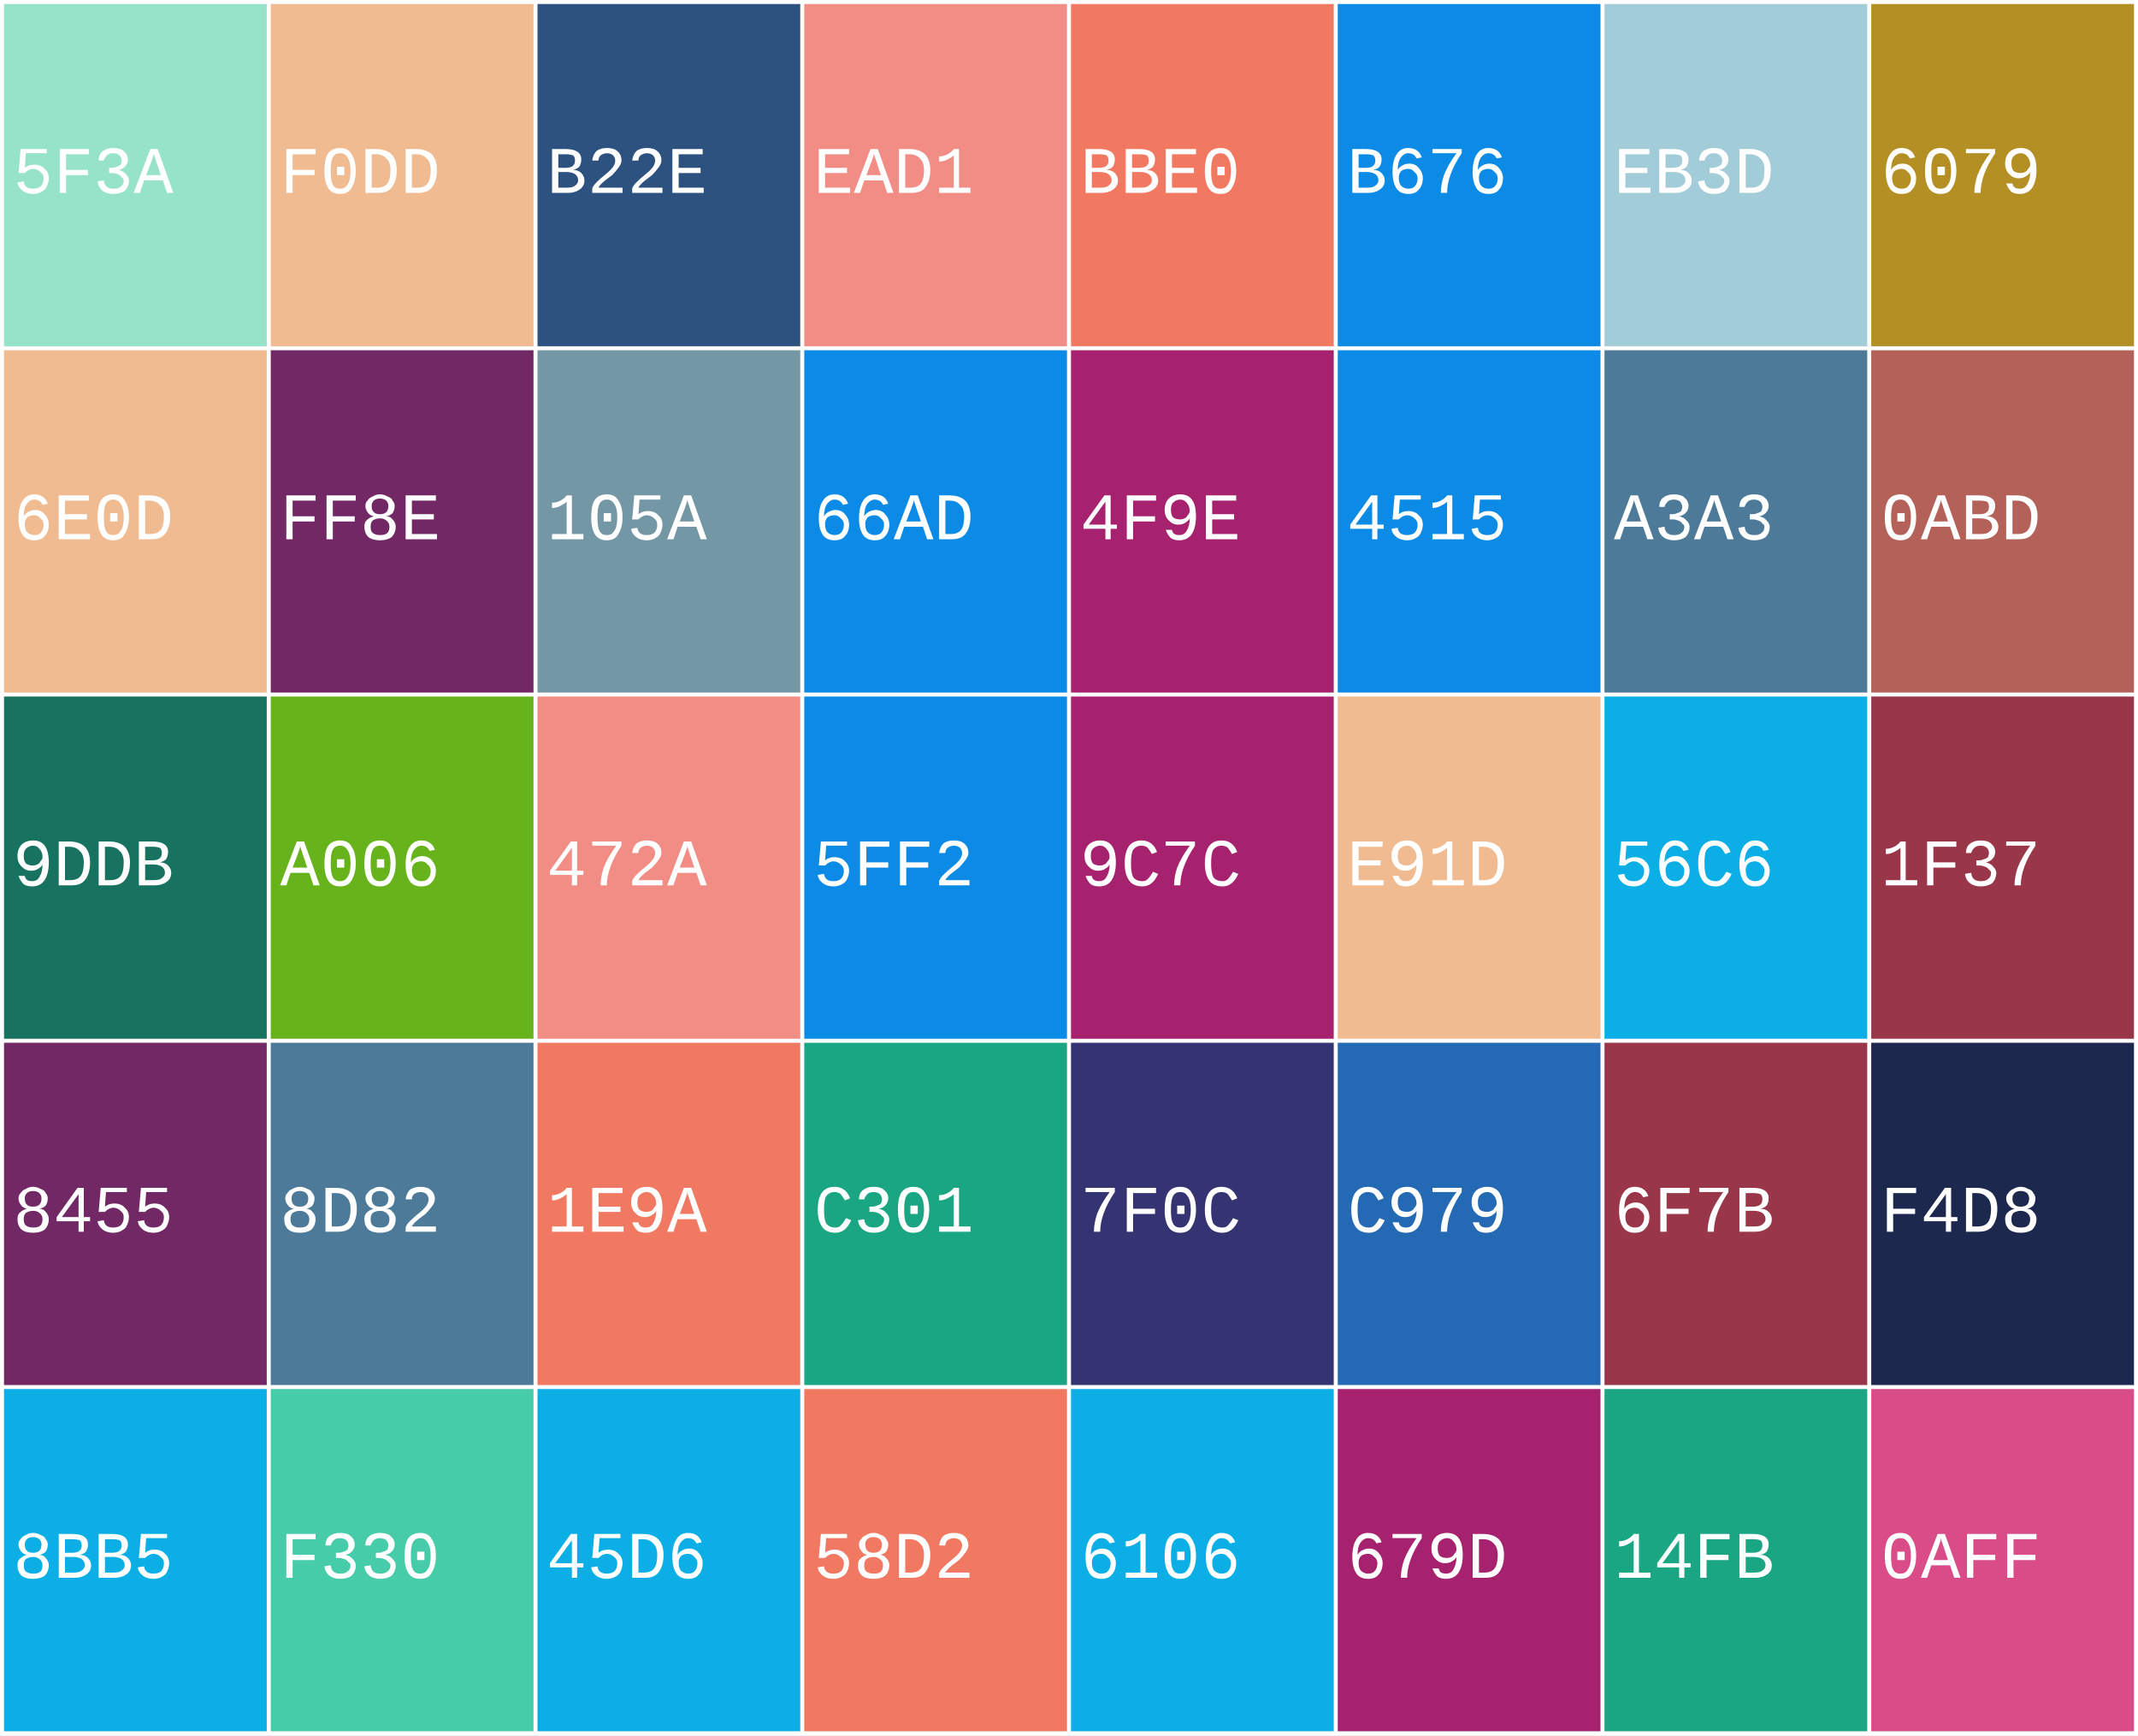
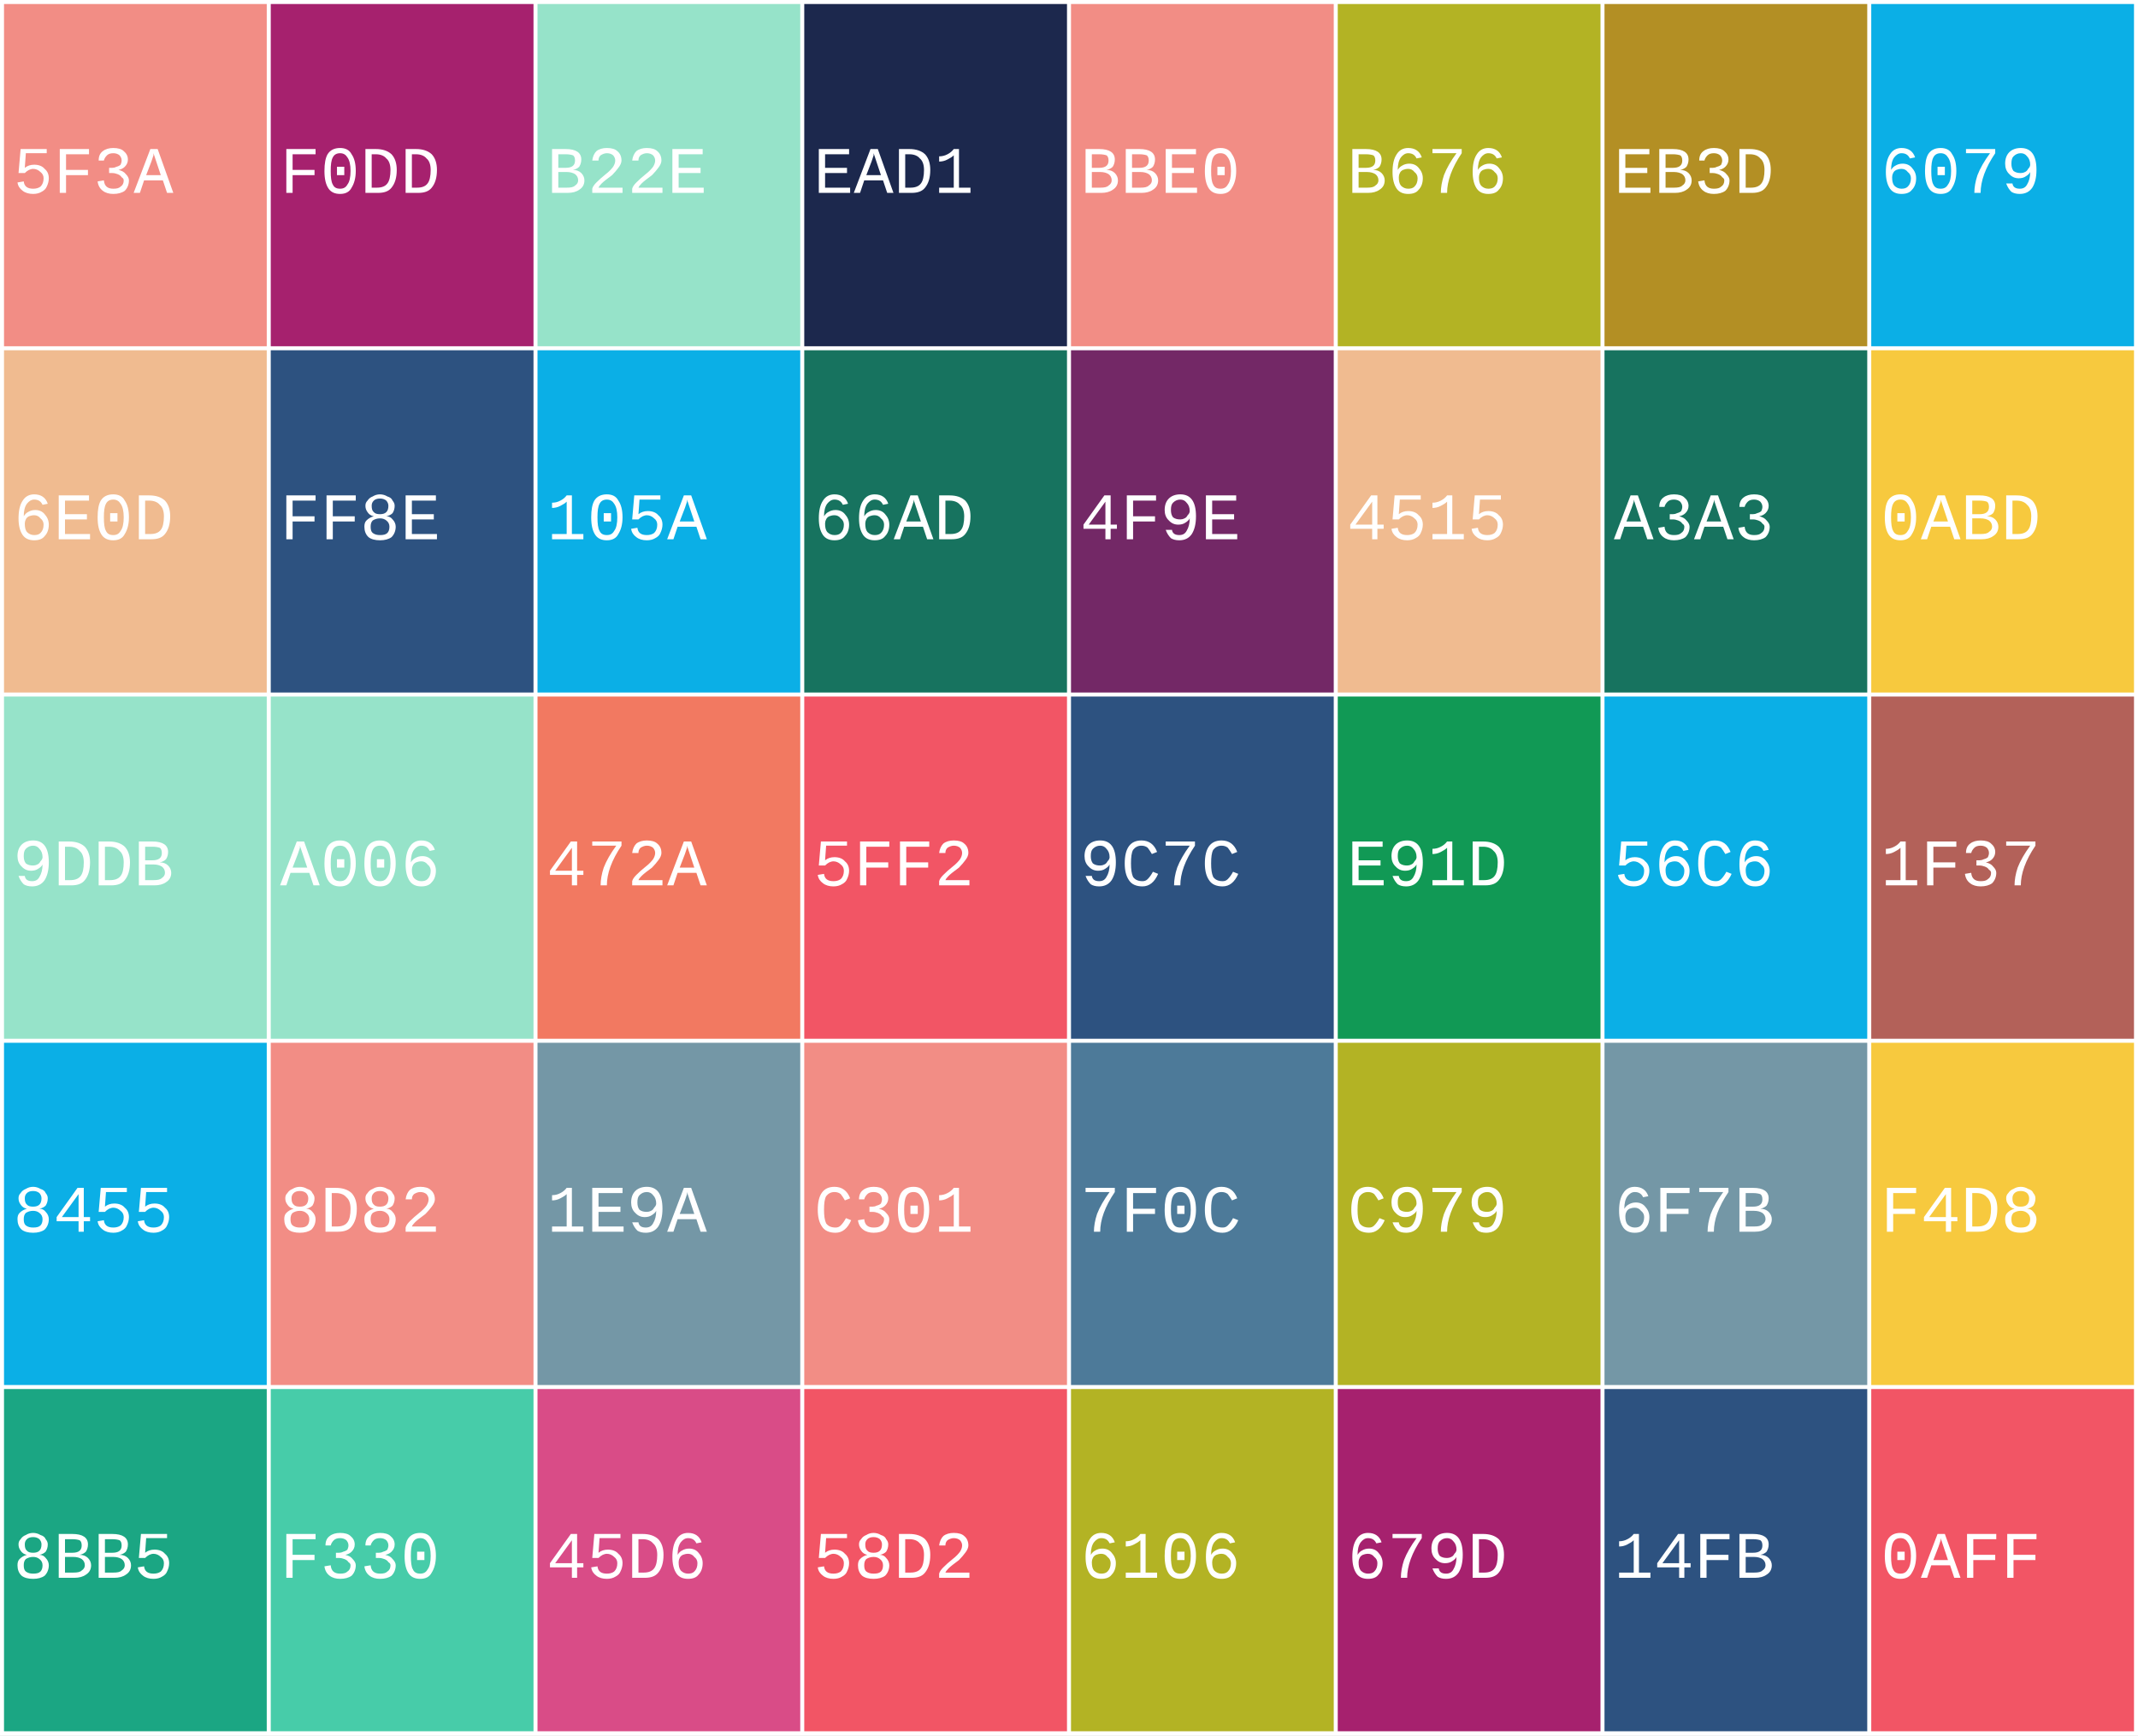
<svg xmlns="http://www.w3.org/2000/svg" width="31.996mm" height="25.97mm" viewBox="0 0 31.996 25.97" version="1.1" id="svg1">
  <g>
    <rect style="fill:#FFFFFF;fill-opacity:1" id="rect1" width="31.996" height="25.97" x="0" y="0" />
-     <rect style="fill:#0bafe6;fill-opacity:1" id="rect1" width="3.932" height="5.122" x="0.06" y="20.788" />
+     <rect style="fill:#1ba683;fill-opacity:1" id="rect1" width="3.932" height="5.122" x="0.06" y="20.788" />
    <rect style="fill:#47cca9;fill-opacity:1" id="rect1" width="3.932" height="5.122" x="4.052" y="20.788" />
-     <rect style="fill:#0bafe6;fill-opacity:1" id="rect1" width="3.932" height="5.122" x="8.044" y="20.788" />
-     <rect style="fill:#f27961;fill-opacity:1" id="rect1" width="3.932" height="5.122" x="12.036" y="20.788" />
-     <rect style="fill:#0bafe6;fill-opacity:1" id="rect1" width="3.932" height="5.122" x="16.028" y="20.788" />
+     <rect style="fill:#d94c87;fill-opacity:1" id="rect1" width="3.932" height="5.122" x="8.044" y="20.788" />
+     <rect style="fill:#f25565;fill-opacity:1" id="rect1" width="3.932" height="5.122" x="12.036" y="20.788" />
+     <rect style="fill:#b3b324;fill-opacity:1" id="rect1" width="3.932" height="5.122" x="16.028" y="20.788" />
    <rect style="fill:#a6216e;fill-opacity:1" id="rect1" width="3.932" height="5.122" x="20.02" y="20.788" />
-     <rect style="fill:#1ba683;fill-opacity:1" id="rect1" width="3.932" height="5.122" x="24.012" y="20.788" />
-     <rect style="fill:#d94c87;fill-opacity:1" id="rect1" width="3.932" height="5.122" x="28.004" y="20.788" />
-     <rect style="fill:#732866;fill-opacity:1" id="rect1" width="3.932" height="5.122" x="0.06" y="15.606" />
-     <rect style="fill:#4d7a99;fill-opacity:1" id="rect1" width="3.932" height="5.122" x="4.052" y="15.606" />
-     <rect style="fill:#f27961;fill-opacity:1" id="rect1" width="3.932" height="5.122" x="8.044" y="15.606" />
-     <rect style="fill:#1ba683;fill-opacity:1" id="rect1" width="3.932" height="5.122" x="12.036" y="15.606" />
-     <rect style="fill:#343473;fill-opacity:1" id="rect1" width="3.932" height="5.122" x="16.028" y="15.606" />
-     <rect style="fill:#2469b3;fill-opacity:1" id="rect1" width="3.932" height="5.122" x="20.02" y="15.606" />
-     <rect style="fill:#993649;fill-opacity:1" id="rect1" width="3.932" height="5.122" x="24.012" y="15.606" />
-     <rect style="fill:#1c284d;fill-opacity:1" id="rect1" width="3.932" height="5.122" x="28.004" y="15.606" />
-     <rect style="fill:#17735f;fill-opacity:1" id="rect1" width="3.932" height="5.122" x="0.06" y="10.424" />
-     <rect style="fill:#67b31b;fill-opacity:1" id="rect1" width="3.932" height="5.122" x="4.052" y="10.424" />
-     <rect style="fill:#f28d85;fill-opacity:1" id="rect1" width="3.932" height="5.122" x="8.044" y="10.424" />
-     <rect style="fill:#0b8be6;fill-opacity:1" id="rect1" width="3.932" height="5.122" x="12.036" y="10.424" />
-     <rect style="fill:#a6216e;fill-opacity:1" id="rect1" width="3.932" height="5.122" x="16.028" y="10.424" />
-     <rect style="fill:#f0bb90;fill-opacity:1" id="rect1" width="3.932" height="5.122" x="20.02" y="10.424" />
+     <rect style="fill:#2d5280;fill-opacity:1" id="rect1" width="3.932" height="5.122" x="24.012" y="20.788" />
+     <rect style="fill:#f25565;fill-opacity:1" id="rect1" width="3.932" height="5.122" x="28.004" y="20.788" />
+     <rect style="fill:#0bafe6;fill-opacity:1" id="rect1" width="3.932" height="5.122" x="0.06" y="15.606" />
+     <rect style="fill:#f28d85;fill-opacity:1" id="rect1" width="3.932" height="5.122" x="4.052" y="15.606" />
+     <rect style="fill:#7497a6;fill-opacity:1" id="rect1" width="3.932" height="5.122" x="8.044" y="15.606" />
+     <rect style="fill:#f28d85;fill-opacity:1" id="rect1" width="3.932" height="5.122" x="12.036" y="15.606" />
+     <rect style="fill:#4d7a99;fill-opacity:1" id="rect1" width="3.932" height="5.122" x="16.028" y="15.606" />
+     <rect style="fill:#b3b324;fill-opacity:1" id="rect1" width="3.932" height="5.122" x="20.02" y="15.606" />
+     <rect style="fill:#7497a6;fill-opacity:1" id="rect1" width="3.932" height="5.122" x="24.012" y="15.606" />
+     <rect style="fill:#f7c93e;fill-opacity:1" id="rect1" width="3.932" height="5.122" x="28.004" y="15.606" />
+     <rect style="fill:#96e3c9;fill-opacity:1" id="rect1" width="3.932" height="5.122" x="0.06" y="10.424" />
+     <rect style="fill:#96e3c9;fill-opacity:1" id="rect1" width="3.932" height="5.122" x="4.052" y="10.424" />
+     <rect style="fill:#f27961;fill-opacity:1" id="rect1" width="3.932" height="5.122" x="8.044" y="10.424" />
+     <rect style="fill:#f25565;fill-opacity:1" id="rect1" width="3.932" height="5.122" x="12.036" y="10.424" />
+     <rect style="fill:#2d5280;fill-opacity:1" id="rect1" width="3.932" height="5.122" x="16.028" y="10.424" />
+     <rect style="fill:#119955;fill-opacity:1" id="rect1" width="3.932" height="5.122" x="20.02" y="10.424" />
    <rect style="fill:#0bafe6;fill-opacity:1" id="rect1" width="3.932" height="5.122" x="24.012" y="10.424" />
-     <rect style="fill:#993649;fill-opacity:1" id="rect1" width="3.932" height="5.122" x="28.004" y="10.424" />
+     <rect style="fill:#b36159;fill-opacity:1" id="rect1" width="3.932" height="5.122" x="28.004" y="10.424" />
    <rect style="fill:#f0bb90;fill-opacity:1" id="rect1" width="3.932" height="5.122" x="0.06" y="5.242" />
-     <rect style="fill:#732866;fill-opacity:1" id="rect1" width="3.932" height="5.122" x="4.052" y="5.242" />
-     <rect style="fill:#7497a6;fill-opacity:1" id="rect1" width="3.932" height="5.122" x="8.044" y="5.242" />
-     <rect style="fill:#0b8be6;fill-opacity:1" id="rect1" width="3.932" height="5.122" x="12.036" y="5.242" />
-     <rect style="fill:#a6216e;fill-opacity:1" id="rect1" width="3.932" height="5.122" x="16.028" y="5.242" />
-     <rect style="fill:#0b8be6;fill-opacity:1" id="rect1" width="3.932" height="5.122" x="20.02" y="5.242" />
-     <rect style="fill:#4d7a99;fill-opacity:1" id="rect1" width="3.932" height="5.122" x="24.012" y="5.242" />
-     <rect style="fill:#b36159;fill-opacity:1" id="rect1" width="3.932" height="5.122" x="28.004" y="5.242" />
-     <rect style="fill:#96e3c9;fill-opacity:1" id="rect1" width="3.932" height="5.122" x="0.06" y="0.06" />
-     <rect style="fill:#f0bb90;fill-opacity:1" id="rect1" width="3.932" height="5.122" x="4.052" y="0.06" />
-     <rect style="fill:#2d5280;fill-opacity:1" id="rect1" width="3.932" height="5.122" x="8.044" y="0.06" />
-     <rect style="fill:#f28d85;fill-opacity:1" id="rect1" width="3.932" height="5.122" x="12.036" y="0.06" />
-     <rect style="fill:#f27961;fill-opacity:1" id="rect1" width="3.932" height="5.122" x="16.028" y="0.06" />
-     <rect style="fill:#0b8be6;fill-opacity:1" id="rect1" width="3.932" height="5.122" x="20.02" y="0.06" />
-     <rect style="fill:#a3ccd9;fill-opacity:1" id="rect1" width="3.932" height="5.122" x="24.012" y="0.06" />
-     <rect style="fill:#b38f24;fill-opacity:1" id="rect1" width="3.932" height="5.122" x="28.004" y="0.06" />
+     <rect style="fill:#2d5280;fill-opacity:1" id="rect1" width="3.932" height="5.122" x="4.052" y="5.242" />
+     <rect style="fill:#0bafe6;fill-opacity:1" id="rect1" width="3.932" height="5.122" x="8.044" y="5.242" />
+     <rect style="fill:#17735f;fill-opacity:1" id="rect1" width="3.932" height="5.122" x="12.036" y="5.242" />
+     <rect style="fill:#732866;fill-opacity:1" id="rect1" width="3.932" height="5.122" x="16.028" y="5.242" />
+     <rect style="fill:#f0bb90;fill-opacity:1" id="rect1" width="3.932" height="5.122" x="20.02" y="5.242" />
+     <rect style="fill:#17735f;fill-opacity:1" id="rect1" width="3.932" height="5.122" x="24.012" y="5.242" />
+     <rect style="fill:#f7c93e;fill-opacity:1" id="rect1" width="3.932" height="5.122" x="28.004" y="5.242" />
+     <rect style="fill:#f28d85;fill-opacity:1" id="rect1" width="3.932" height="5.122" x="0.06" y="0.06" />
+     <rect style="fill:#a6216e;fill-opacity:1" id="rect1" width="3.932" height="5.122" x="4.052" y="0.06" />
+     <rect style="fill:#96e3c9;fill-opacity:1" id="rect1" width="3.932" height="5.122" x="8.044" y="0.06" />
+     <rect style="fill:#1c284d;fill-opacity:1" id="rect1" width="3.932" height="5.122" x="12.036" y="0.06" />
+     <rect style="fill:#f28d85;fill-opacity:1" id="rect1" width="3.932" height="5.122" x="16.028" y="0.06" />
+     <rect style="fill:#b3b324;fill-opacity:1" id="rect1" width="3.932" height="5.122" x="20.02" y="0.06" />
+     <rect style="fill:#b38f24;fill-opacity:1" id="rect1" width="3.932" height="5.122" x="24.012" y="0.06" />
+     <rect style="fill:#0bafe6;fill-opacity:1" id="rect1" width="3.932" height="5.122" x="28.004" y="0.06" />
    <text xml:space="preserve" style="font-size:1px;text-align:start;writing-mode:lr-tb;direction:ltr;text-anchor:start;fill:#FFFFFF;fill-opacity:1" x="2.026" y="23.616" id="text2">
      <tspan id="tspan2" style="font-style:normal;font-variant:normal;font-weight:normal;font-stretch:normal;font-size:1px;font-family:'Adwaita Mono', 'Courier New', 'Lucida Console';text-align:center;text-anchor:middle;fill:#FFFFFF;fill-opacity:1" x="2.026" y="23.616">8BB5</tspan>
    </text>
    <text xml:space="preserve" style="font-size:1px;text-align:start;writing-mode:lr-tb;direction:ltr;text-anchor:start;fill:#FFFFFF;fill-opacity:1" x="6.018" y="23.616" id="text2">
      <tspan id="tspan2" style="font-style:normal;font-variant:normal;font-weight:normal;font-stretch:normal;font-size:1px;font-family:'Adwaita Mono', 'Courier New', 'Lucida Console';text-align:center;text-anchor:middle;fill:#FFFFFF;fill-opacity:1" x="6.018" y="23.616">F330</tspan>
    </text>
    <text xml:space="preserve" style="font-size:1px;text-align:start;writing-mode:lr-tb;direction:ltr;text-anchor:start;fill:#FFFFFF;fill-opacity:1" x="10.01" y="23.616" id="text2">
      <tspan id="tspan2" style="font-style:normal;font-variant:normal;font-weight:normal;font-stretch:normal;font-size:1px;font-family:'Adwaita Mono', 'Courier New', 'Lucida Console';text-align:center;text-anchor:middle;fill:#FFFFFF;fill-opacity:1" x="10.01" y="23.616">45D6</tspan>
    </text>
    <text xml:space="preserve" style="font-size:1px;text-align:start;writing-mode:lr-tb;direction:ltr;text-anchor:start;fill:#FFFFFF;fill-opacity:1" x="14.002" y="23.616" id="text2">
      <tspan id="tspan2" style="font-style:normal;font-variant:normal;font-weight:normal;font-stretch:normal;font-size:1px;font-family:'Adwaita Mono', 'Courier New', 'Lucida Console';text-align:center;text-anchor:middle;fill:#FFFFFF;fill-opacity:1" x="14.002" y="23.616">58D2</tspan>
    </text>
    <text xml:space="preserve" style="font-size:1px;text-align:start;writing-mode:lr-tb;direction:ltr;text-anchor:start;fill:#FFFFFF;fill-opacity:1" x="17.994" y="23.616" id="text2">
      <tspan id="tspan2" style="font-style:normal;font-variant:normal;font-weight:normal;font-stretch:normal;font-size:1px;font-family:'Adwaita Mono', 'Courier New', 'Lucida Console';text-align:center;text-anchor:middle;fill:#FFFFFF;fill-opacity:1" x="17.994" y="23.616">6106</tspan>
    </text>
    <text xml:space="preserve" style="font-size:1px;text-align:start;writing-mode:lr-tb;direction:ltr;text-anchor:start;fill:#FFFFFF;fill-opacity:1" x="21.986" y="23.616" id="text2">
      <tspan id="tspan2" style="font-style:normal;font-variant:normal;font-weight:normal;font-stretch:normal;font-size:1px;font-family:'Adwaita Mono', 'Courier New', 'Lucida Console';text-align:center;text-anchor:middle;fill:#FFFFFF;fill-opacity:1" x="21.986" y="23.616">679D</tspan>
    </text>
    <text xml:space="preserve" style="font-size:1px;text-align:start;writing-mode:lr-tb;direction:ltr;text-anchor:start;fill:#FFFFFF;fill-opacity:1" x="25.978" y="23.616" id="text2">
      <tspan id="tspan2" style="font-style:normal;font-variant:normal;font-weight:normal;font-stretch:normal;font-size:1px;font-family:'Adwaita Mono', 'Courier New', 'Lucida Console';text-align:center;text-anchor:middle;fill:#FFFFFF;fill-opacity:1" x="25.978" y="23.616">14FB</tspan>
    </text>
    <text xml:space="preserve" style="font-size:1px;text-align:start;writing-mode:lr-tb;direction:ltr;text-anchor:start;fill:#FFFFFF;fill-opacity:1" x="29.97" y="23.616" id="text2">
      <tspan id="tspan2" style="font-style:normal;font-variant:normal;font-weight:normal;font-stretch:normal;font-size:1px;font-family:'Adwaita Mono', 'Courier New', 'Lucida Console';text-align:center;text-anchor:middle;fill:#FFFFFF;fill-opacity:1" x="29.97" y="23.616">0AFF</tspan>
    </text>
    <text xml:space="preserve" style="font-size:1px;text-align:start;writing-mode:lr-tb;direction:ltr;text-anchor:start;fill:#FFFFFF;fill-opacity:1" x="2.026" y="18.434" id="text2">
      <tspan id="tspan2" style="font-style:normal;font-variant:normal;font-weight:normal;font-stretch:normal;font-size:1px;font-family:'Adwaita Mono', 'Courier New', 'Lucida Console';text-align:center;text-anchor:middle;fill:#FFFFFF;fill-opacity:1" x="2.026" y="18.434">8455</tspan>
    </text>
    <text xml:space="preserve" style="font-size:1px;text-align:start;writing-mode:lr-tb;direction:ltr;text-anchor:start;fill:#FFFFFF;fill-opacity:1" x="6.018" y="18.434" id="text2">
      <tspan id="tspan2" style="font-style:normal;font-variant:normal;font-weight:normal;font-stretch:normal;font-size:1px;font-family:'Adwaita Mono', 'Courier New', 'Lucida Console';text-align:center;text-anchor:middle;fill:#FFFFFF;fill-opacity:1" x="6.018" y="18.434">8D82</tspan>
    </text>
    <text xml:space="preserve" style="font-size:1px;text-align:start;writing-mode:lr-tb;direction:ltr;text-anchor:start;fill:#FFFFFF;fill-opacity:1" x="10.01" y="18.434" id="text2">
      <tspan id="tspan2" style="font-style:normal;font-variant:normal;font-weight:normal;font-stretch:normal;font-size:1px;font-family:'Adwaita Mono', 'Courier New', 'Lucida Console';text-align:center;text-anchor:middle;fill:#FFFFFF;fill-opacity:1" x="10.01" y="18.434">1E9A</tspan>
    </text>
    <text xml:space="preserve" style="font-size:1px;text-align:start;writing-mode:lr-tb;direction:ltr;text-anchor:start;fill:#FFFFFF;fill-opacity:1" x="14.002" y="18.434" id="text2">
      <tspan id="tspan2" style="font-style:normal;font-variant:normal;font-weight:normal;font-stretch:normal;font-size:1px;font-family:'Adwaita Mono', 'Courier New', 'Lucida Console';text-align:center;text-anchor:middle;fill:#FFFFFF;fill-opacity:1" x="14.002" y="18.434">C301</tspan>
    </text>
    <text xml:space="preserve" style="font-size:1px;text-align:start;writing-mode:lr-tb;direction:ltr;text-anchor:start;fill:#FFFFFF;fill-opacity:1" x="17.994" y="18.434" id="text2">
      <tspan id="tspan2" style="font-style:normal;font-variant:normal;font-weight:normal;font-stretch:normal;font-size:1px;font-family:'Adwaita Mono', 'Courier New', 'Lucida Console';text-align:center;text-anchor:middle;fill:#FFFFFF;fill-opacity:1" x="17.994" y="18.434">7F0C</tspan>
    </text>
    <text xml:space="preserve" style="font-size:1px;text-align:start;writing-mode:lr-tb;direction:ltr;text-anchor:start;fill:#FFFFFF;fill-opacity:1" x="21.986" y="18.434" id="text2">
      <tspan id="tspan2" style="font-style:normal;font-variant:normal;font-weight:normal;font-stretch:normal;font-size:1px;font-family:'Adwaita Mono', 'Courier New', 'Lucida Console';text-align:center;text-anchor:middle;fill:#FFFFFF;fill-opacity:1" x="21.986" y="18.434">C979</tspan>
    </text>
    <text xml:space="preserve" style="font-size:1px;text-align:start;writing-mode:lr-tb;direction:ltr;text-anchor:start;fill:#FFFFFF;fill-opacity:1" x="25.978" y="18.434" id="text2">
      <tspan id="tspan2" style="font-style:normal;font-variant:normal;font-weight:normal;font-stretch:normal;font-size:1px;font-family:'Adwaita Mono', 'Courier New', 'Lucida Console';text-align:center;text-anchor:middle;fill:#FFFFFF;fill-opacity:1" x="25.978" y="18.434">6F7B</tspan>
    </text>
    <text xml:space="preserve" style="font-size:1px;text-align:start;writing-mode:lr-tb;direction:ltr;text-anchor:start;fill:#FFFFFF;fill-opacity:1" x="29.97" y="18.434" id="text2">
      <tspan id="tspan2" style="font-style:normal;font-variant:normal;font-weight:normal;font-stretch:normal;font-size:1px;font-family:'Adwaita Mono', 'Courier New', 'Lucida Console';text-align:center;text-anchor:middle;fill:#FFFFFF;fill-opacity:1" x="29.97" y="18.434">F4D8</tspan>
    </text>
    <text xml:space="preserve" style="font-size:1px;text-align:start;writing-mode:lr-tb;direction:ltr;text-anchor:start;fill:#FFFFFF;fill-opacity:1" x="2.026" y="13.252" id="text2">
      <tspan id="tspan2" style="font-style:normal;font-variant:normal;font-weight:normal;font-stretch:normal;font-size:1px;font-family:'Adwaita Mono', 'Courier New', 'Lucida Console';text-align:center;text-anchor:middle;fill:#FFFFFF;fill-opacity:1" x="2.026" y="13.252">9DDB</tspan>
    </text>
    <text xml:space="preserve" style="font-size:1px;text-align:start;writing-mode:lr-tb;direction:ltr;text-anchor:start;fill:#FFFFFF;fill-opacity:1" x="6.018" y="13.252" id="text2">
      <tspan id="tspan2" style="font-style:normal;font-variant:normal;font-weight:normal;font-stretch:normal;font-size:1px;font-family:'Adwaita Mono', 'Courier New', 'Lucida Console';text-align:center;text-anchor:middle;fill:#FFFFFF;fill-opacity:1" x="6.018" y="13.252">A006</tspan>
    </text>
    <text xml:space="preserve" style="font-size:1px;text-align:start;writing-mode:lr-tb;direction:ltr;text-anchor:start;fill:#FFFFFF;fill-opacity:1" x="10.01" y="13.252" id="text2">
      <tspan id="tspan2" style="font-style:normal;font-variant:normal;font-weight:normal;font-stretch:normal;font-size:1px;font-family:'Adwaita Mono', 'Courier New', 'Lucida Console';text-align:center;text-anchor:middle;fill:#FFFFFF;fill-opacity:1" x="10.01" y="13.252">472A</tspan>
    </text>
    <text xml:space="preserve" style="font-size:1px;text-align:start;writing-mode:lr-tb;direction:ltr;text-anchor:start;fill:#FFFFFF;fill-opacity:1" x="14.002" y="13.252" id="text2">
      <tspan id="tspan2" style="font-style:normal;font-variant:normal;font-weight:normal;font-stretch:normal;font-size:1px;font-family:'Adwaita Mono', 'Courier New', 'Lucida Console';text-align:center;text-anchor:middle;fill:#FFFFFF;fill-opacity:1" x="14.002" y="13.252">5FF2</tspan>
    </text>
    <text xml:space="preserve" style="font-size:1px;text-align:start;writing-mode:lr-tb;direction:ltr;text-anchor:start;fill:#FFFFFF;fill-opacity:1" x="17.994" y="13.252" id="text2">
      <tspan id="tspan2" style="font-style:normal;font-variant:normal;font-weight:normal;font-stretch:normal;font-size:1px;font-family:'Adwaita Mono', 'Courier New', 'Lucida Console';text-align:center;text-anchor:middle;fill:#FFFFFF;fill-opacity:1" x="17.994" y="13.252">9C7C</tspan>
    </text>
    <text xml:space="preserve" style="font-size:1px;text-align:start;writing-mode:lr-tb;direction:ltr;text-anchor:start;fill:#FFFFFF;fill-opacity:1" x="21.986" y="13.252" id="text2">
      <tspan id="tspan2" style="font-style:normal;font-variant:normal;font-weight:normal;font-stretch:normal;font-size:1px;font-family:'Adwaita Mono', 'Courier New', 'Lucida Console';text-align:center;text-anchor:middle;fill:#FFFFFF;fill-opacity:1" x="21.986" y="13.252">E91D</tspan>
    </text>
    <text xml:space="preserve" style="font-size:1px;text-align:start;writing-mode:lr-tb;direction:ltr;text-anchor:start;fill:#FFFFFF;fill-opacity:1" x="25.978" y="13.252" id="text2">
      <tspan id="tspan2" style="font-style:normal;font-variant:normal;font-weight:normal;font-stretch:normal;font-size:1px;font-family:'Adwaita Mono', 'Courier New', 'Lucida Console';text-align:center;text-anchor:middle;fill:#FFFFFF;fill-opacity:1" x="25.978" y="13.252">56C6</tspan>
    </text>
    <text xml:space="preserve" style="font-size:1px;text-align:start;writing-mode:lr-tb;direction:ltr;text-anchor:start;fill:#FFFFFF;fill-opacity:1" x="29.97" y="13.252" id="text2">
      <tspan id="tspan2" style="font-style:normal;font-variant:normal;font-weight:normal;font-stretch:normal;font-size:1px;font-family:'Adwaita Mono', 'Courier New', 'Lucida Console';text-align:center;text-anchor:middle;fill:#FFFFFF;fill-opacity:1" x="29.97" y="13.252">1F37</tspan>
    </text>
    <text xml:space="preserve" style="font-size:1px;text-align:start;writing-mode:lr-tb;direction:ltr;text-anchor:start;fill:#FFFFFF;fill-opacity:1" x="2.026" y="8.07" id="text2">
      <tspan id="tspan2" style="font-style:normal;font-variant:normal;font-weight:normal;font-stretch:normal;font-size:1px;font-family:'Adwaita Mono', 'Courier New', 'Lucida Console';text-align:center;text-anchor:middle;fill:#FFFFFF;fill-opacity:1" x="2.026" y="8.07">6E0D</tspan>
    </text>
    <text xml:space="preserve" style="font-size:1px;text-align:start;writing-mode:lr-tb;direction:ltr;text-anchor:start;fill:#FFFFFF;fill-opacity:1" x="6.018" y="8.07" id="text2">
      <tspan id="tspan2" style="font-style:normal;font-variant:normal;font-weight:normal;font-stretch:normal;font-size:1px;font-family:'Adwaita Mono', 'Courier New', 'Lucida Console';text-align:center;text-anchor:middle;fill:#FFFFFF;fill-opacity:1" x="6.018" y="8.07">FF8E</tspan>
    </text>
    <text xml:space="preserve" style="font-size:1px;text-align:start;writing-mode:lr-tb;direction:ltr;text-anchor:start;fill:#FFFFFF;fill-opacity:1" x="10.01" y="8.07" id="text2">
      <tspan id="tspan2" style="font-style:normal;font-variant:normal;font-weight:normal;font-stretch:normal;font-size:1px;font-family:'Adwaita Mono', 'Courier New', 'Lucida Console';text-align:center;text-anchor:middle;fill:#FFFFFF;fill-opacity:1" x="10.01" y="8.07">105A</tspan>
    </text>
    <text xml:space="preserve" style="font-size:1px;text-align:start;writing-mode:lr-tb;direction:ltr;text-anchor:start;fill:#FFFFFF;fill-opacity:1" x="14.002" y="8.07" id="text2">
      <tspan id="tspan2" style="font-style:normal;font-variant:normal;font-weight:normal;font-stretch:normal;font-size:1px;font-family:'Adwaita Mono', 'Courier New', 'Lucida Console';text-align:center;text-anchor:middle;fill:#FFFFFF;fill-opacity:1" x="14.002" y="8.07">66AD</tspan>
    </text>
    <text xml:space="preserve" style="font-size:1px;text-align:start;writing-mode:lr-tb;direction:ltr;text-anchor:start;fill:#FFFFFF;fill-opacity:1" x="17.994" y="8.07" id="text2">
      <tspan id="tspan2" style="font-style:normal;font-variant:normal;font-weight:normal;font-stretch:normal;font-size:1px;font-family:'Adwaita Mono', 'Courier New', 'Lucida Console';text-align:center;text-anchor:middle;fill:#FFFFFF;fill-opacity:1" x="17.994" y="8.07">4F9E</tspan>
    </text>
    <text xml:space="preserve" style="font-size:1px;text-align:start;writing-mode:lr-tb;direction:ltr;text-anchor:start;fill:#FFFFFF;fill-opacity:1" x="21.986" y="8.07" id="text2">
      <tspan id="tspan2" style="font-style:normal;font-variant:normal;font-weight:normal;font-stretch:normal;font-size:1px;font-family:'Adwaita Mono', 'Courier New', 'Lucida Console';text-align:center;text-anchor:middle;fill:#FFFFFF;fill-opacity:1" x="21.986" y="8.07">4515</tspan>
    </text>
    <text xml:space="preserve" style="font-size:1px;text-align:start;writing-mode:lr-tb;direction:ltr;text-anchor:start;fill:#FFFFFF;fill-opacity:1" x="25.978" y="8.07" id="text2">
      <tspan id="tspan2" style="font-style:normal;font-variant:normal;font-weight:normal;font-stretch:normal;font-size:1px;font-family:'Adwaita Mono', 'Courier New', 'Lucida Console';text-align:center;text-anchor:middle;fill:#FFFFFF;fill-opacity:1" x="25.978" y="8.07">A3A3</tspan>
    </text>
    <text xml:space="preserve" style="font-size:1px;text-align:start;writing-mode:lr-tb;direction:ltr;text-anchor:start;fill:#FFFFFF;fill-opacity:1" x="29.97" y="8.07" id="text2">
      <tspan id="tspan2" style="font-style:normal;font-variant:normal;font-weight:normal;font-stretch:normal;font-size:1px;font-family:'Adwaita Mono', 'Courier New', 'Lucida Console';text-align:center;text-anchor:middle;fill:#FFFFFF;fill-opacity:1" x="29.97" y="8.07">0ABD</tspan>
    </text>
    <text xml:space="preserve" style="font-size:1px;text-align:start;writing-mode:lr-tb;direction:ltr;text-anchor:start;fill:#FFFFFF;fill-opacity:1" x="2.026" y="2.888" id="text2">
      <tspan id="tspan2" style="font-style:normal;font-variant:normal;font-weight:normal;font-stretch:normal;font-size:1px;font-family:'Adwaita Mono', 'Courier New', 'Lucida Console';text-align:center;text-anchor:middle;fill:#FFFFFF;fill-opacity:1" x="2.026" y="2.888">5F3A</tspan>
    </text>
    <text xml:space="preserve" style="font-size:1px;text-align:start;writing-mode:lr-tb;direction:ltr;text-anchor:start;fill:#FFFFFF;fill-opacity:1" x="6.018" y="2.888" id="text2">
      <tspan id="tspan2" style="font-style:normal;font-variant:normal;font-weight:normal;font-stretch:normal;font-size:1px;font-family:'Adwaita Mono', 'Courier New', 'Lucida Console';text-align:center;text-anchor:middle;fill:#FFFFFF;fill-opacity:1" x="6.018" y="2.888">F0DD</tspan>
    </text>
    <text xml:space="preserve" style="font-size:1px;text-align:start;writing-mode:lr-tb;direction:ltr;text-anchor:start;fill:#FFFFFF;fill-opacity:1" x="10.01" y="2.888" id="text2">
      <tspan id="tspan2" style="font-style:normal;font-variant:normal;font-weight:normal;font-stretch:normal;font-size:1px;font-family:'Adwaita Mono', 'Courier New', 'Lucida Console';text-align:center;text-anchor:middle;fill:#FFFFFF;fill-opacity:1" x="10.01" y="2.888">B22E</tspan>
    </text>
    <text xml:space="preserve" style="font-size:1px;text-align:start;writing-mode:lr-tb;direction:ltr;text-anchor:start;fill:#FFFFFF;fill-opacity:1" x="14.002" y="2.888" id="text2">
      <tspan id="tspan2" style="font-style:normal;font-variant:normal;font-weight:normal;font-stretch:normal;font-size:1px;font-family:'Adwaita Mono', 'Courier New', 'Lucida Console';text-align:center;text-anchor:middle;fill:#FFFFFF;fill-opacity:1" x="14.002" y="2.888">EAD1</tspan>
    </text>
    <text xml:space="preserve" style="font-size:1px;text-align:start;writing-mode:lr-tb;direction:ltr;text-anchor:start;fill:#FFFFFF;fill-opacity:1" x="17.994" y="2.888" id="text2">
      <tspan id="tspan2" style="font-style:normal;font-variant:normal;font-weight:normal;font-stretch:normal;font-size:1px;font-family:'Adwaita Mono', 'Courier New', 'Lucida Console';text-align:center;text-anchor:middle;fill:#FFFFFF;fill-opacity:1" x="17.994" y="2.888">BBE0</tspan>
    </text>
    <text xml:space="preserve" style="font-size:1px;text-align:start;writing-mode:lr-tb;direction:ltr;text-anchor:start;fill:#FFFFFF;fill-opacity:1" x="21.986" y="2.888" id="text2">
      <tspan id="tspan2" style="font-style:normal;font-variant:normal;font-weight:normal;font-stretch:normal;font-size:1px;font-family:'Adwaita Mono', 'Courier New', 'Lucida Console';text-align:center;text-anchor:middle;fill:#FFFFFF;fill-opacity:1" x="21.986" y="2.888">B676</tspan>
    </text>
    <text xml:space="preserve" style="font-size:1px;text-align:start;writing-mode:lr-tb;direction:ltr;text-anchor:start;fill:#FFFFFF;fill-opacity:1" x="25.978" y="2.888" id="text2">
      <tspan id="tspan2" style="font-style:normal;font-variant:normal;font-weight:normal;font-stretch:normal;font-size:1px;font-family:'Adwaita Mono', 'Courier New', 'Lucida Console';text-align:center;text-anchor:middle;fill:#FFFFFF;fill-opacity:1" x="25.978" y="2.888">EB3D</tspan>
    </text>
    <text xml:space="preserve" style="font-size:1px;text-align:start;writing-mode:lr-tb;direction:ltr;text-anchor:start;fill:#FFFFFF;fill-opacity:1" x="29.97" y="2.888" id="text2">
      <tspan id="tspan2" style="font-style:normal;font-variant:normal;font-weight:normal;font-stretch:normal;font-size:1px;font-family:'Adwaita Mono', 'Courier New', 'Lucida Console';text-align:center;text-anchor:middle;fill:#FFFFFF;fill-opacity:1" x="29.97" y="2.888">6079</tspan>
    </text>
  </g>
</svg>
